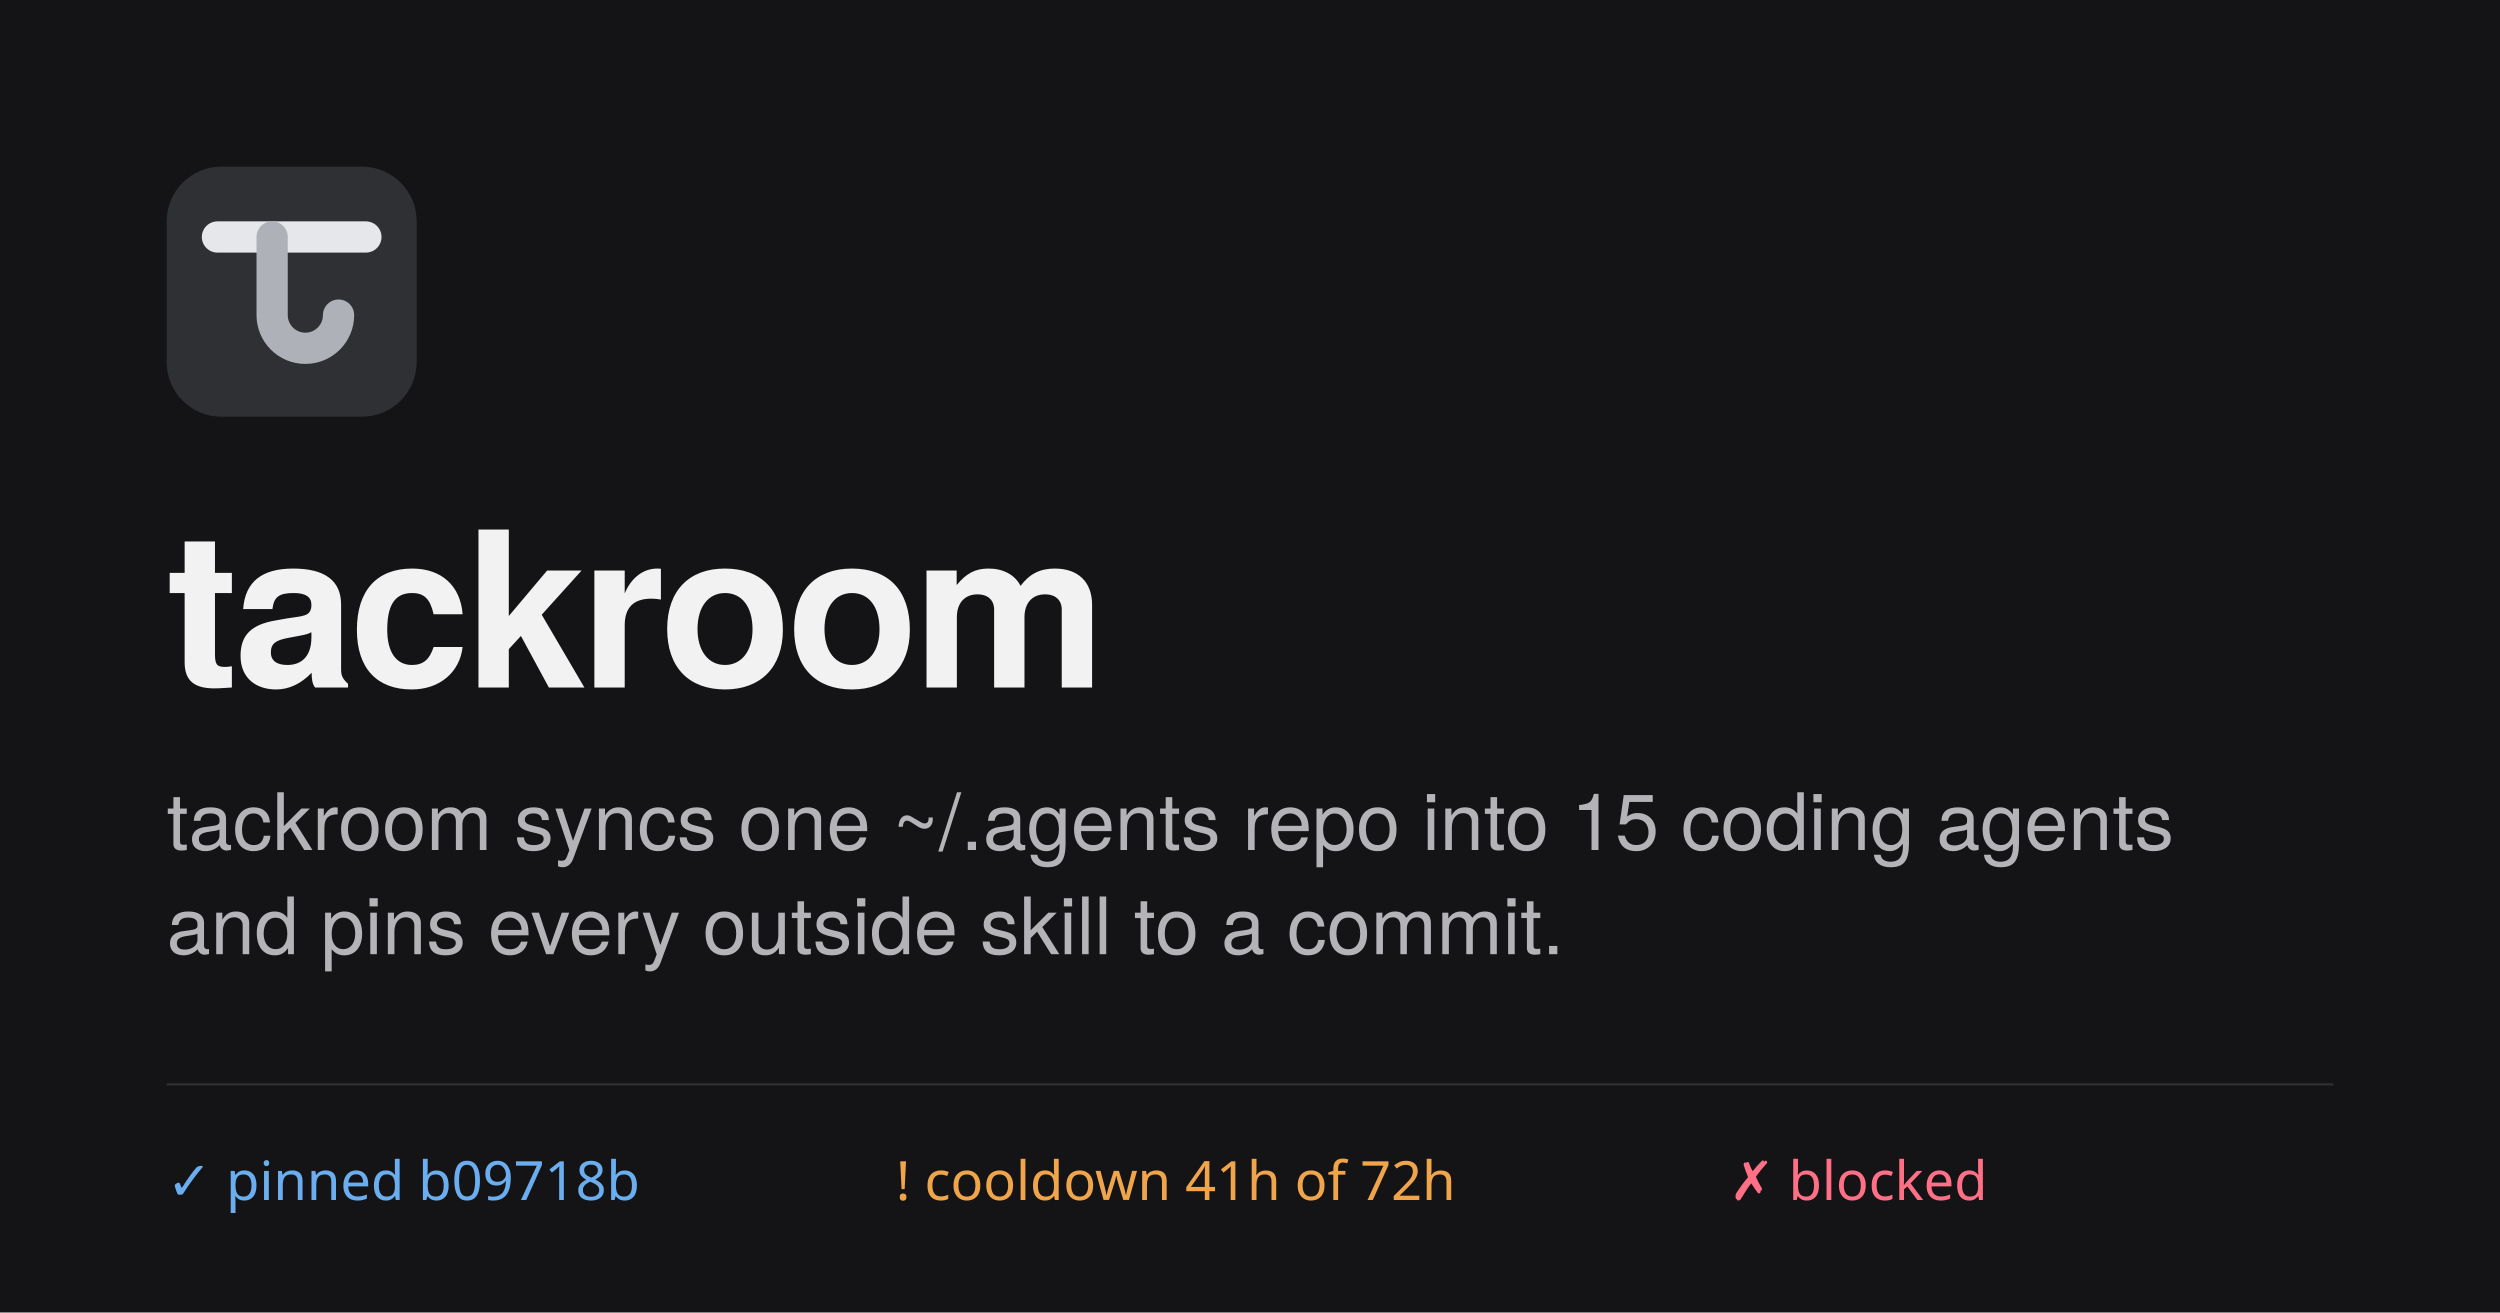
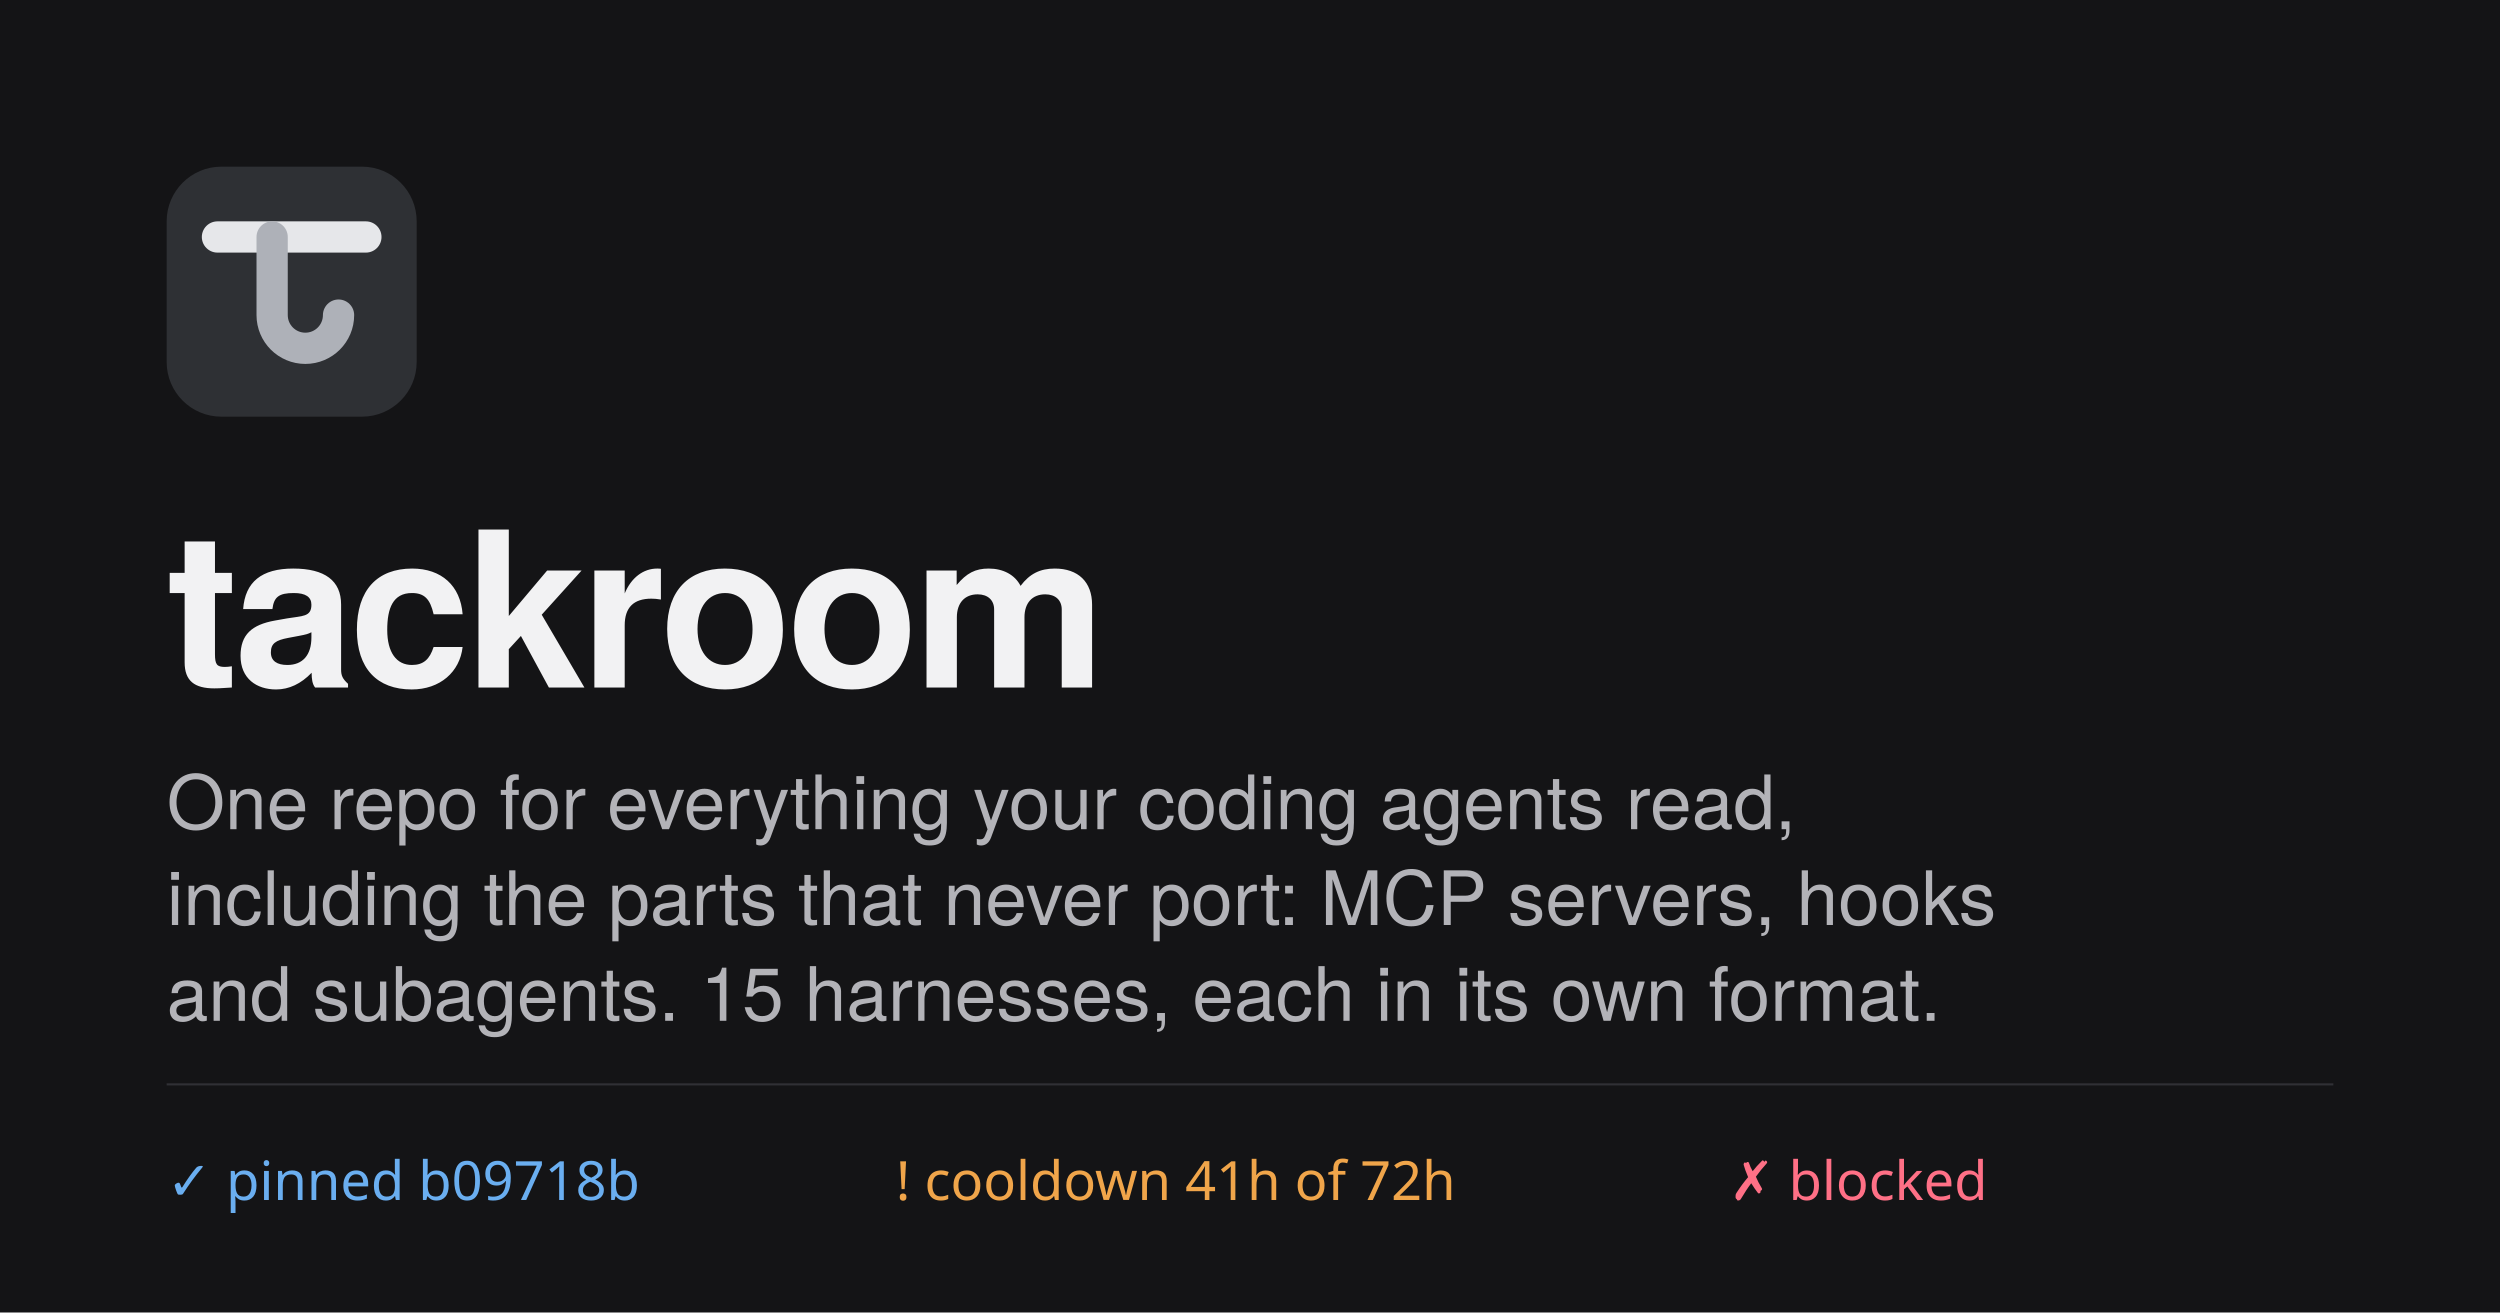
<svg xmlns="http://www.w3.org/2000/svg" width="1200" height="630" viewBox="0 0 1200 630">
  <rect width="1200" height="630" fill="#141416" />
  <g transform="translate(80 80) scale(1.875)">
    <rect width="64" height="64" rx="14" fill="#2e3034" />
    <path d="M13 18H51" stroke="#e6e7ea" stroke-width="8" stroke-linecap="round" />
    <path d="M27 18V38a8.5 8.5 0 0 0 17 0" fill="none" stroke="#aeb1b8" stroke-width="8" stroke-linecap="round" />
  </g>
  <text x="80" y="330" fill="#f2f2f3" font-family="Helvetica Neue" font-weight="700" font-size="104" letter-spacing="-2.6">tackroom</text>
-   <text font-family="Helvetica Neue" font-size="38" fill="#b3b3b8">
-     <tspan x="80" y="408">tackroom syncs one ~/.agents repo into 15 coding agents</tspan>
-     <tspan x="80" y="458">and pins every outside skill to a commit.</tspan>
+   <text font-family="Helvetica Neue" font-size="36" fill="#b3b3b8">
+     <tspan x="80" y="398">One repo for everything your coding agents read,</tspan>
+     <tspan x="80" y="444">including the parts that never port: MCP servers, hooks</tspan>
+     <tspan x="80" y="490">and subagents. 15 harnesses, each in its own format.</tspan>
  </text>
  <rect x="80" y="520" width="1040" height="1" fill="#303035" />
  <text y="576" font-family="Menlo" font-size="26" xml:space="preserve">
    <tspan x="80" fill="#6aaef0">✓ pinned b09718b</tspan>
    <tspan x="430" fill="#f0a54a">! cooldown 41h of 72h</tspan>
    <tspan x="830" fill="#ff7086">✗ blocked</tspan>
  </text>
</svg>
